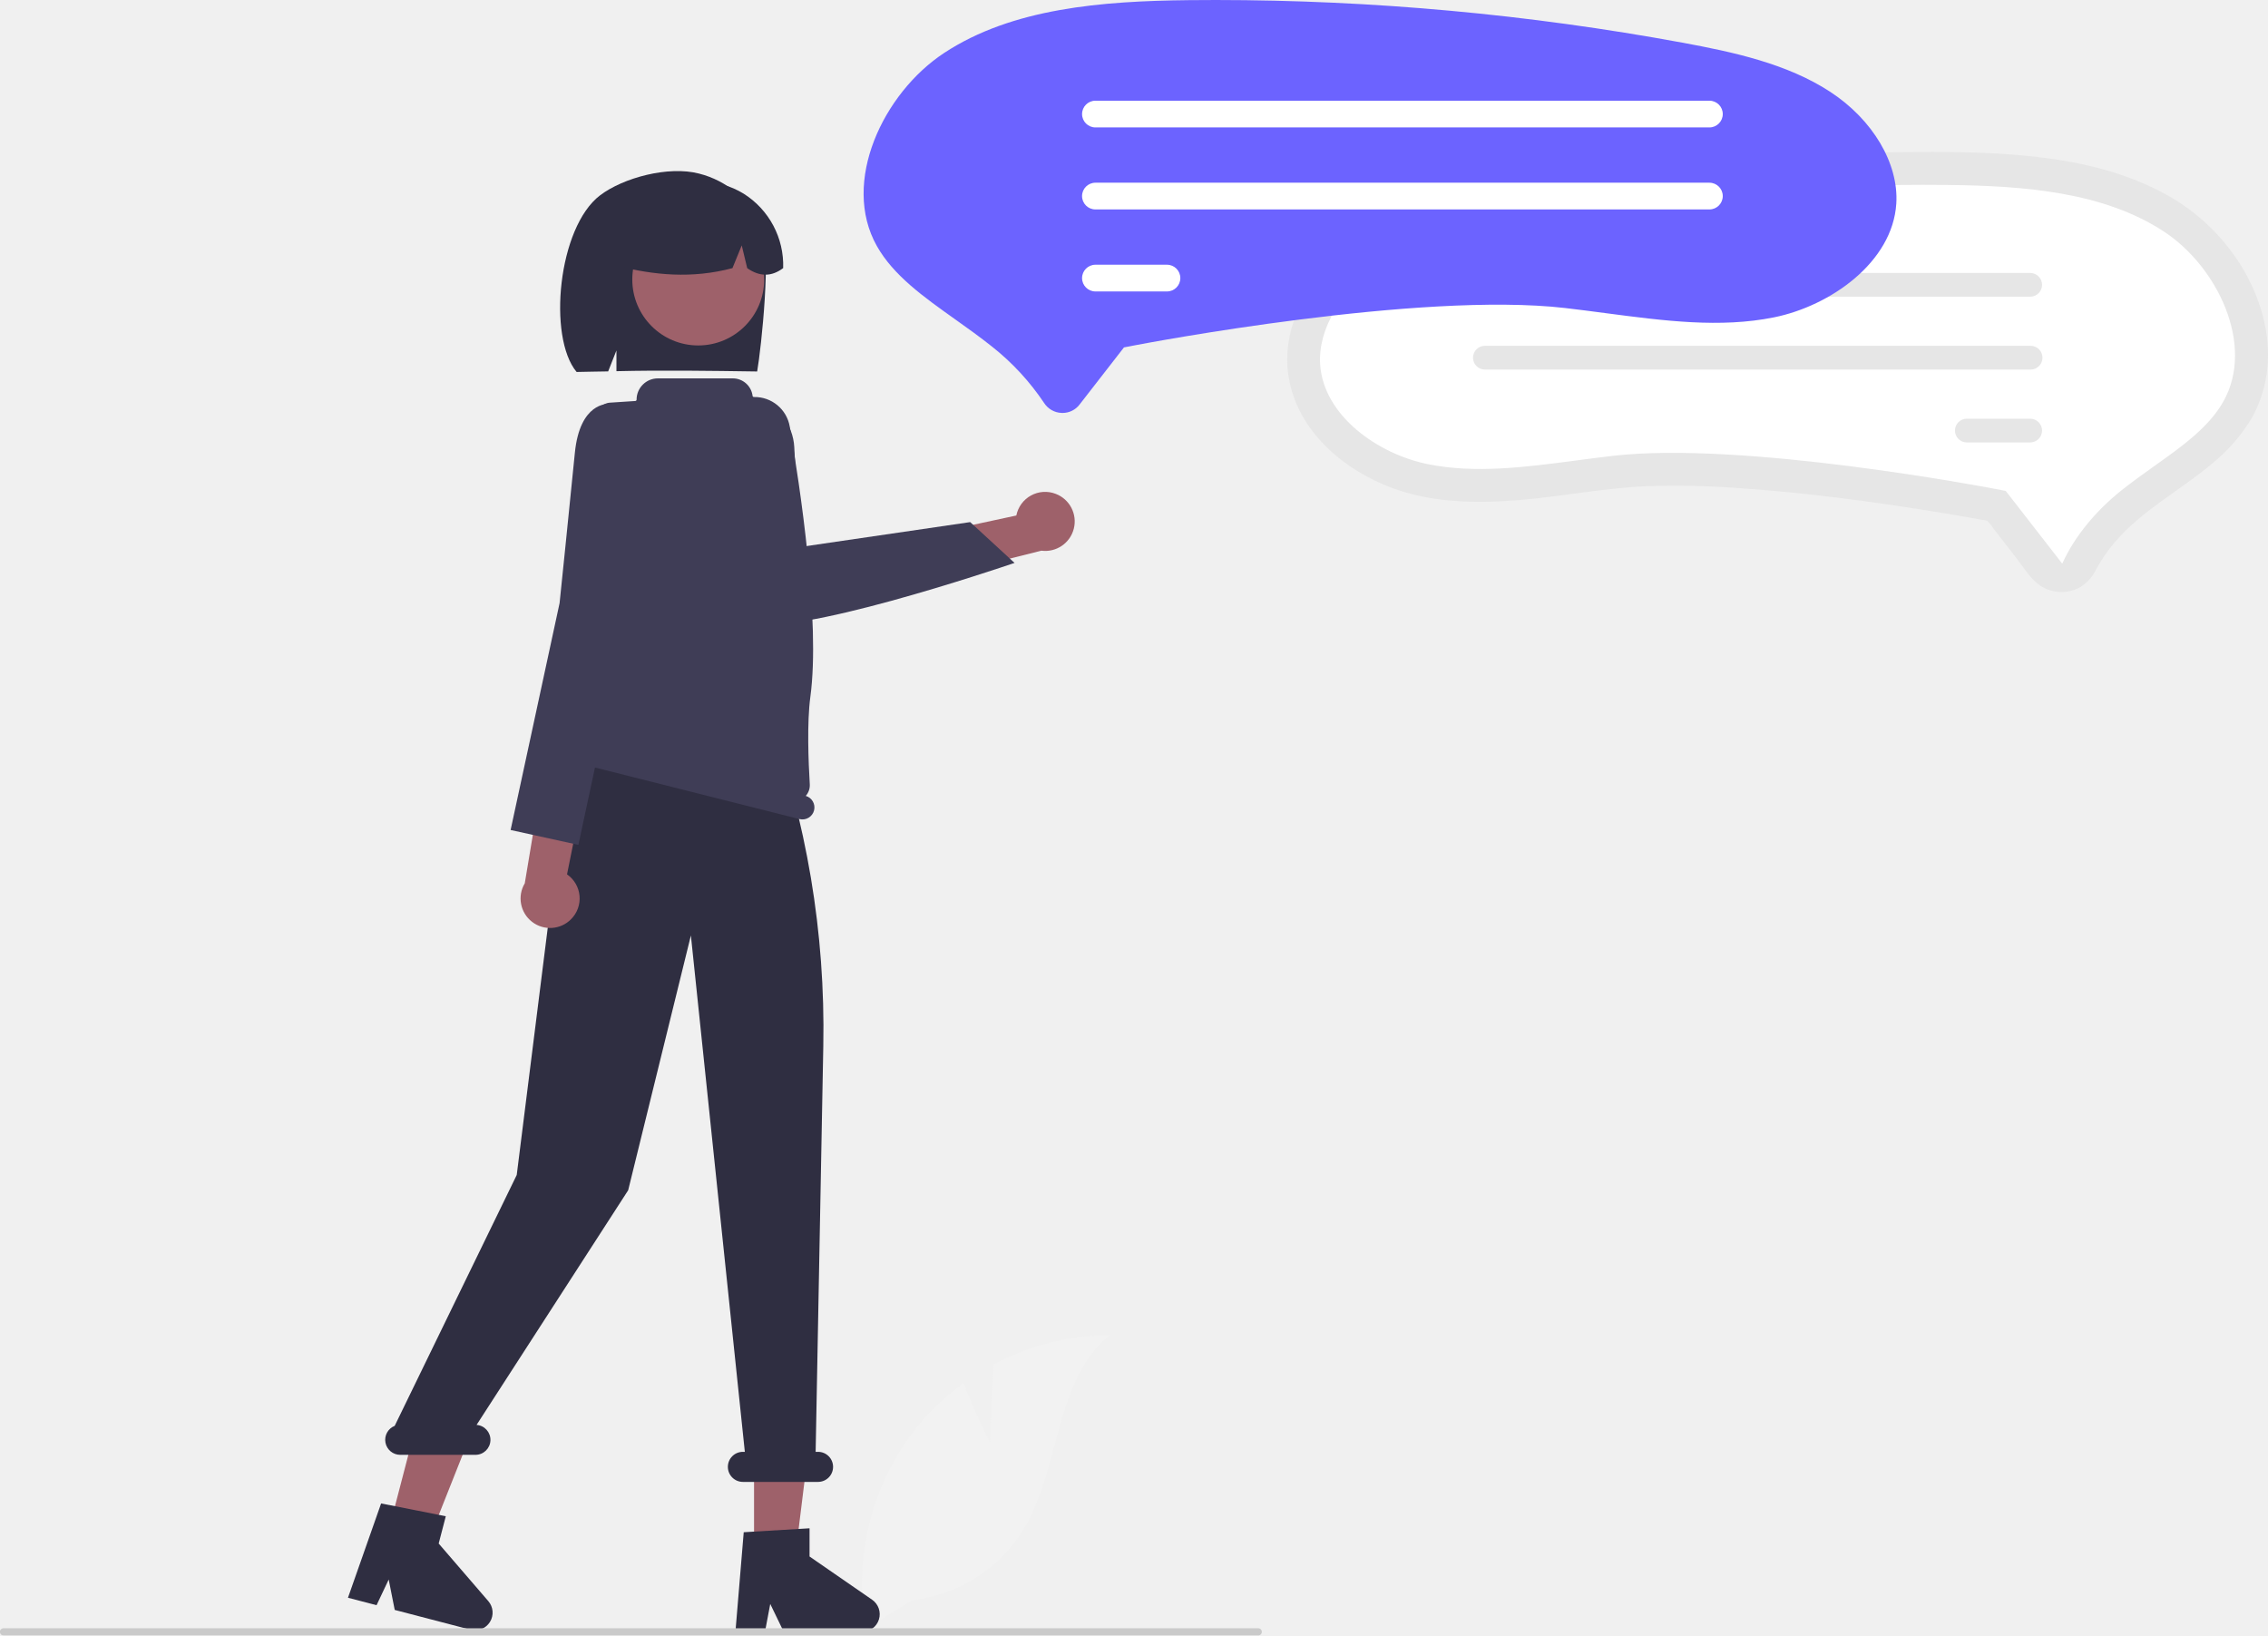
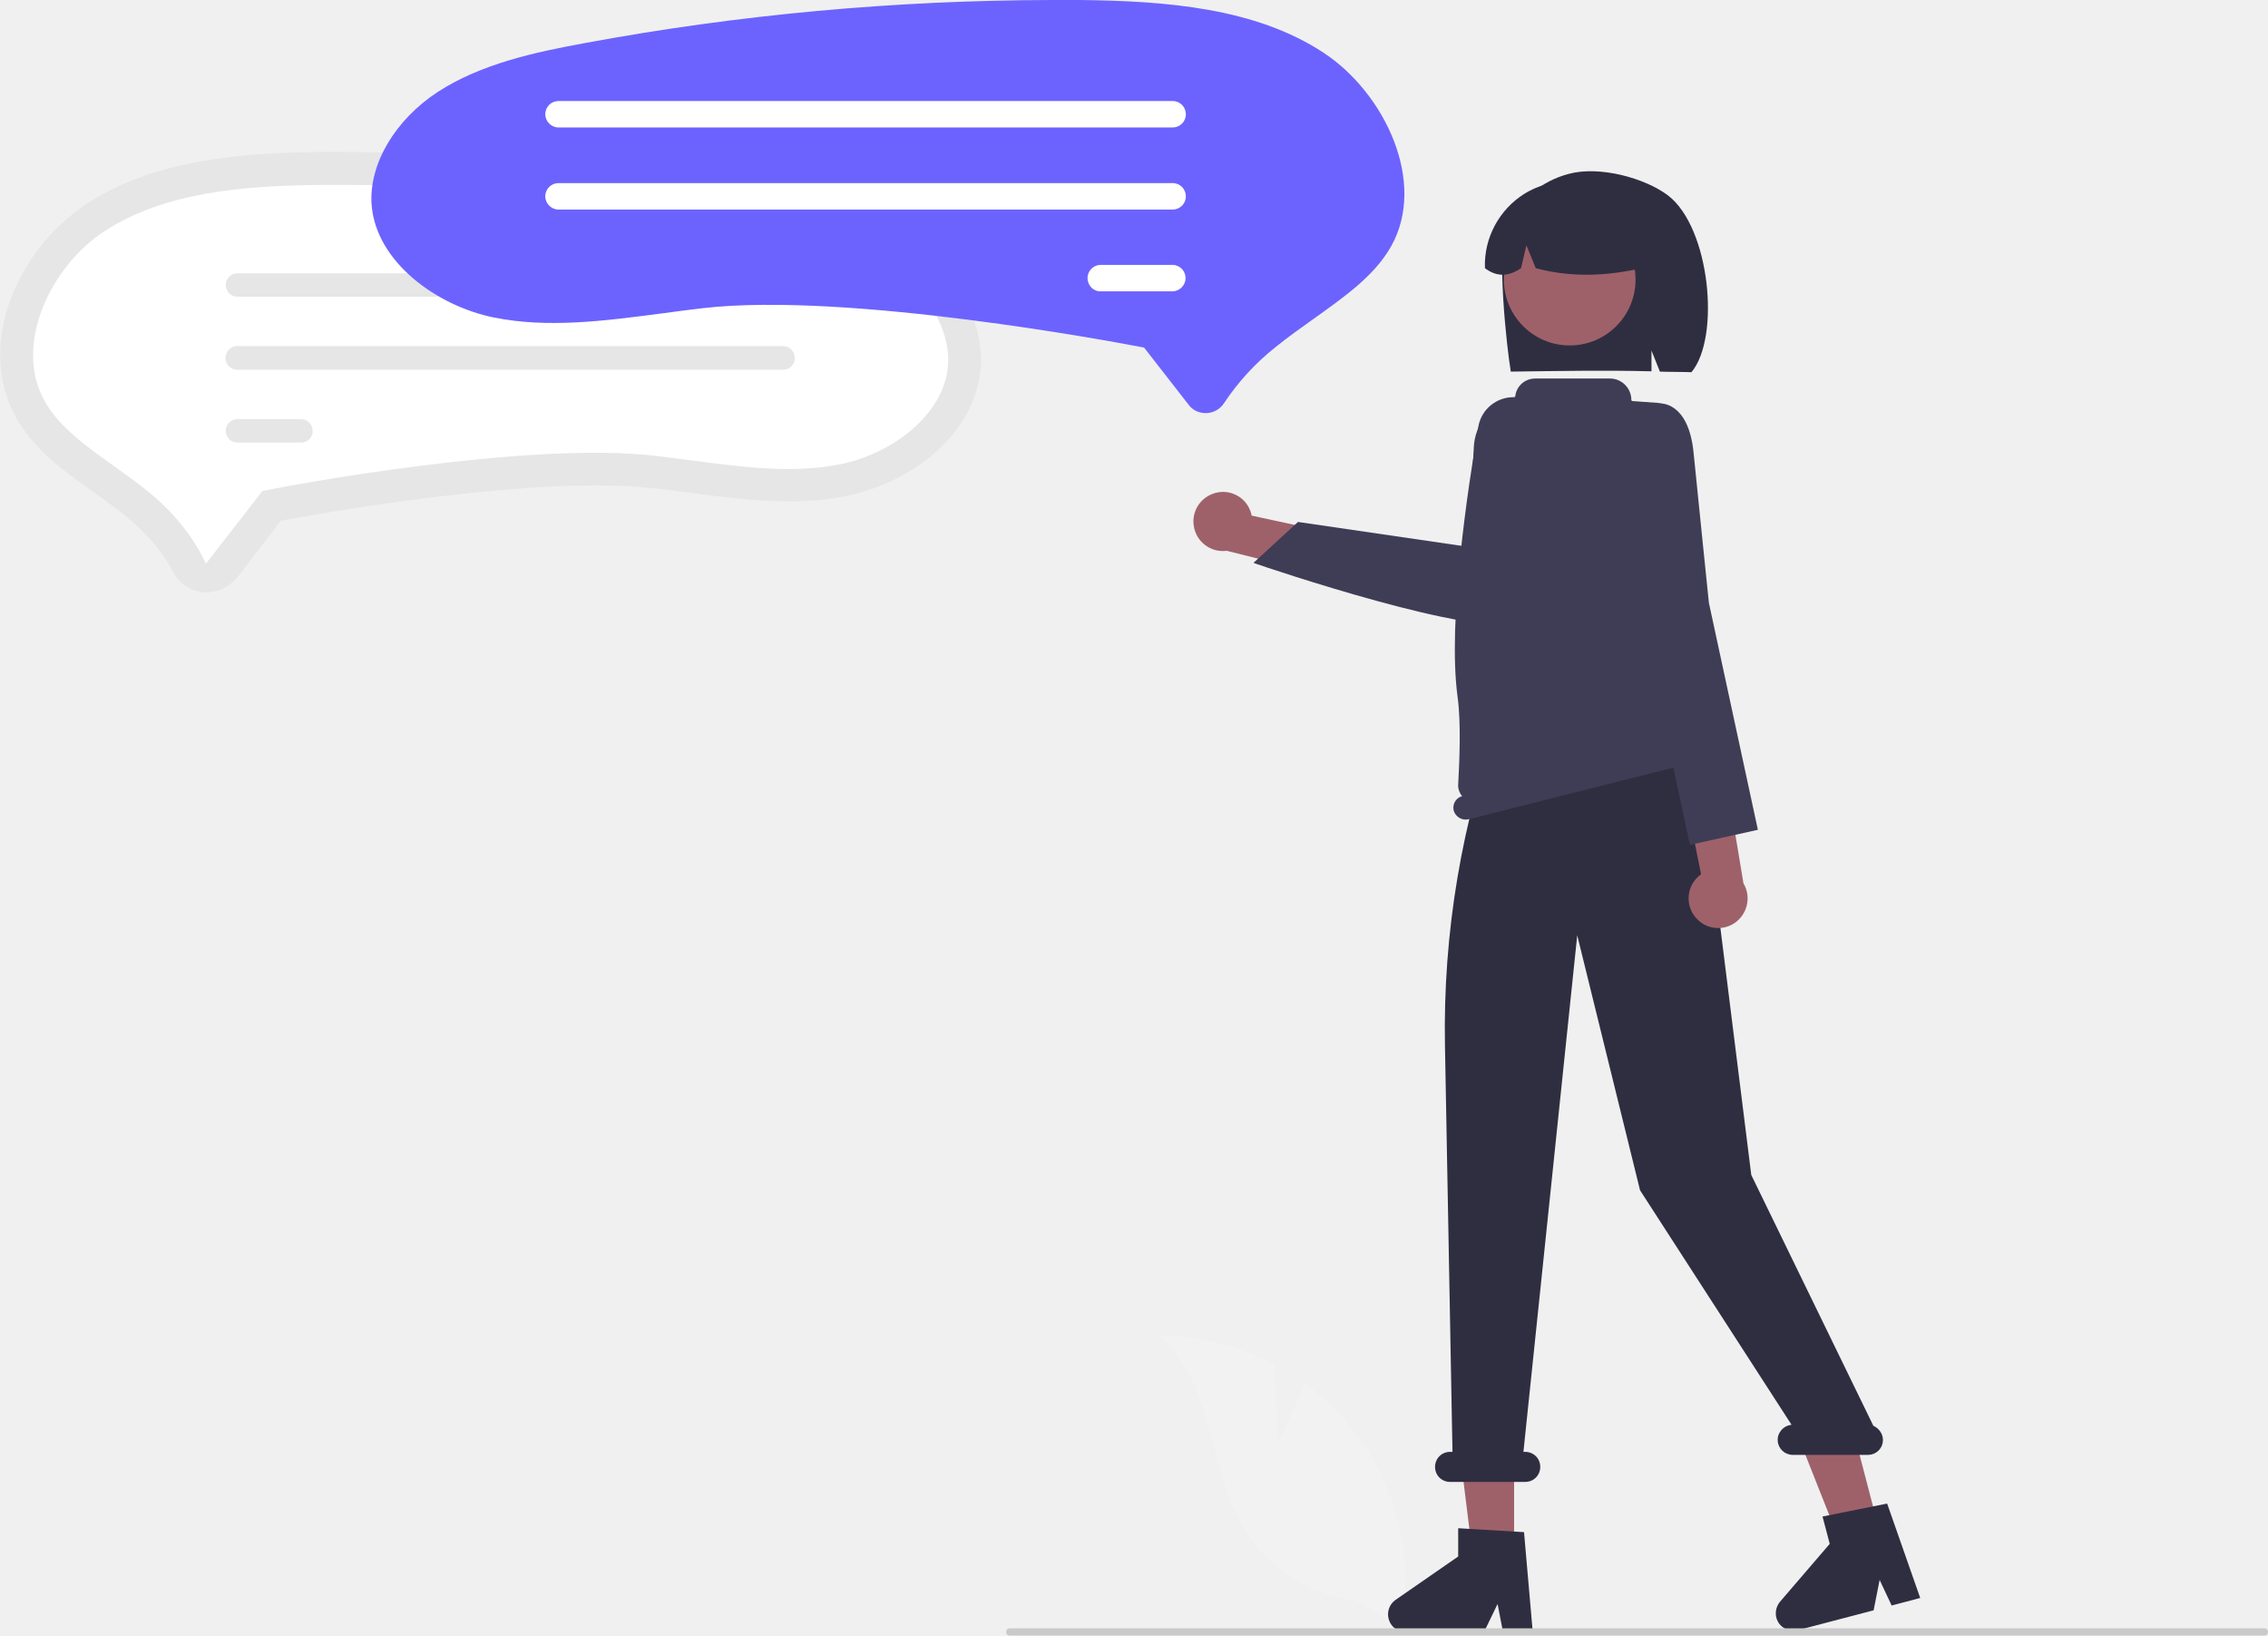
- <svg xmlns="http://www.w3.org/2000/svg" data-name="Layer 1" width="754.522" height="543.968" viewBox="0 0 754.522 543.968">
-   <path d="M551.04,657.311l1.144-25.719a83.066,83.066,0,0,1,38.745-9.808c-18.608,15.214-16.283,44.541-28.899,65a49.964,49.964,0,0,1-36.639,23.089l-15.572,9.534a83.724,83.724,0,0,1,17.647-67.845,80.874,80.874,0,0,1,14.863-13.81C546.058,647.586,551.04,657.311,551.04,657.311Z" transform="translate(-221.7443 -177.6914)" fill="#f2f2f2" />
-   <path d="M650.031,299.478a38.992,38.992,0,0,0,5.04,16.616c6.127,10.761,16.635,18.552,27.952,23.183,14.139,5.786,29.9,5.964,44.905,4.674,13.937-1.198,27.732-3.976,41.72-4.548a290.674,290.674,0,0,1,32.435.774c20.932,1.486,41.776,4.242,62.487,7.584q8.413,1.341,16.791,2.881a8.305,8.305,0,0,1,1.559.29c.101.042.264.009.357.068.169.106-.682-.269-.166.157a15.474,15.474,0,0,1,1.912,2.461l7.649,9.843c2.193,2.823,4.229,6.252,7.064,8.477a12.791,12.791,0,0,0,14.159.987,14.15,14.15,0,0,0,5.265-5.981,51.617,51.617,0,0,1,6.261-9.038c9.1-10.616,21.747-17.145,32.325-26.077a57.575,57.575,0,0,0,12.928-14.778,41.791,41.791,0,0,0,5.341-16.595c1.267-11.871-2.376-23.978-8.503-34.077a68.072,68.072,0,0,0-27.634-25.294c-12.802-6.522-26.968-9.699-41.168-11.282-15.076-1.681-30.328-1.676-45.478-1.506q-25.504.284-50.915,2.243-25.446,1.97-50.691,5.599c-16.149,2.322-32.496,4.742-48.304,8.85-13.965,3.629-27.89,9.302-38.319,19.581C655.732,273.71,649.283,286.216,650.031,299.478Z" transform="translate(-221.7443 -177.6914)" fill="#e6e6e6" />
-   <path d="M723.814,251.763c-15.076,2.781-30.853,6.187-43.503,14.435-12.51,8.158-20.116,20.983-19.377,32.675,1.081,17.077,19.237,29.848,35.772,33.194,15.839,3.203,32.337,1.034,49.804-1.264,3.865-.508,7.863-1.035,11.817-1.492,42.997-4.97,123.731,10.339,127.147,10.993l3.55.68,18.793,24.184c4.279-9.524,11.716-17.994,19.614-24.306,3.615-2.889,7.388-5.572,11.036-8.167,9.307-6.618,18.098-12.87,22.95-21.459,10.566-18.704-1.919-44.786-19.734-56.495-20.071-13.191-46.519-15.26-72.111-15.532q-3.998-.042-8-.042A760.847,760.847,0,0,0,723.814,251.763Z" transform="translate(-221.7443 -177.6914)" fill="#fff" />
-   <path d="M711.786,272.434a3.949,3.949,0,0,1,3.945-3.953H897.214a3.949,3.949,0,0,1,0,7.897H715.73A3.949,3.949,0,0,1,711.786,272.434Z" transform="translate(-221.7443 -177.6914)" fill="#e6e6e6" />
-   <path d="M711.786,296.672a3.949,3.949,0,0,1,3.945-3.953H897.222a3.949,3.949,0,1,1-.008,7.897H715.73A3.949,3.949,0,0,1,711.786,296.672Z" transform="translate(-221.7443 -177.6914)" fill="#e6e6e6" />
-   <path d="M872.12,320.909a3.949,3.949,0,0,1,3.945-3.953H897.214a3.949,3.949,0,0,1,0,7.897h-21.149A3.949,3.949,0,0,1,872.12,320.909Z" transform="translate(-221.7443 -177.6914)" fill="#e6e6e6" />
-   <path d="M475.182,253.18a31.007,31.007,0,0,0-20.878-17.751c-10.23-2.661-25.208,1.392-32.899,7.212-14.067,10.645-17.5,47.217-7.835,58.773,1.922-.077,8.556-.134,10.501-.19l2.752-6.966v6.897c15.186-.356,30.997-.133,46.815.098C475.057,293.072,478.434,261.051,475.182,253.18Z" transform="translate(-221.7443 -177.6914)" fill="#2f2e41" />
-   <polygon points="250.859 516.477 264.711 516.477 271.3 463.05 250.857 463.051 250.859 516.477" fill="#9e616a" />
-   <polygon points="129.606 507.864 143.009 511.357 162.862 461.32 143.079 456.165 129.606 507.864" fill="#9e616a" />
-   <polygon points="205.937 188.337 202.799 196.497 203.427 204.657 264.851 225.932 261.803 190.22 254.898 182.059 205.937 188.337" fill="#ffb6b6" />
-   <circle cx="232.289" cy="92.965" r="21.938" fill="#9e616a" />
-   <path d="M469.107,242.089a27.555,27.555,0,0,0-41.894,24.048c11.959,3.056,24.702,4.335,38.207.736l3.087-7.555,1.82,7.561q6.197,4.359,11.963-.016A28.135,28.135,0,0,0,469.107,242.089Z" transform="translate(-221.7443 -177.6914)" fill="#2f2e41" />
-   <path d="M469.168,687.336l21.896-1.307v9.381l20.817,14.377a5.86,5.86,0,0,1-3.33,10.682H482.484l-4.493-9.279-1.754,9.279h-9.829Z" transform="translate(-221.7443 -177.6914)" fill="#2f2e41" />
-   <path d="M348.534,677.76l21.518,4.258-2.366,9.078,16.518,19.163a5.86,5.86,0,0,1-5.916,9.497l-25.225-6.575-2.007-10.113-4.038,8.537-9.511-2.479Z" transform="translate(-221.7443 -177.6914)" fill="#2f2e41" />
-   <path d="M353.05,651.957,393.651,568.509l12.746-101.566c-8.788-16.32,7.532-49.529,7.532-49.529V403.471l63.22,11.927v0a303.467,303.467,0,0,1,18.492,110.188l-2.547,135.01h.799a5,5,0,0,1,0,10h-25a5,5,0,1,1,0-10h.645L451.591,488.839l-20.868,84.758-50.43,78.039a4.987,4.987,0,0,1-.4,9.96h-25a4.995,4.995,0,0,1-1.844-9.639Z" transform="translate(-221.7443 -177.6914)" fill="#2f2e41" />
-   <path d="M408.213,425.962h0a3.987,3.987,0,0,1,3.605-2.995c.833-9.527,6.339-70.629,6.549-72.421l.008-.076,1.594-34.058a5.037,5.037,0,0,1,4.703-4.79l8.421-.55a.446.446,0,0,0,.431-.445,7.081,7.081,0,0,1,7.081-7.081h24.931a6.63,6.63,0,0,1,6.576,5.804.44.44,0,0,0,.448.396l.003-0a11.845,11.845,0,0,1,11.915,9.824c3.408,19.831,10.239,64.84,6.862,89.862-1.176,8.711-.641,21.812-.197,29.1a5.365,5.365,0,0,1-1.336,3.89,3.992,3.992,0,0,1,2.766,4.808h-0a4,4,0,0,1-4.856,2.901l-76.603-19.311A4,4,0,0,1,408.213,425.962Z" transform="translate(-221.7443 -177.6914)" fill="#3f3d56" />
-   <path d="M640.317,721.66H222.935a1.191,1.191,0,1,1,0-2.381H640.317a1.191,1.191,0,1,1,0,2.381Z" transform="translate(-221.7443 -177.6914)" fill="#cacaca" />
-   <path d="M411.744,483.42a9.76,9.76,0,0,0-1.357-14.904l15.54-77.187L408.766,396.839l-12.439,74.659a9.813,9.813,0,0,0,15.417,11.922Z" transform="translate(-221.7443 -177.6914)" fill="#9e616a" />
-   <path d="M434.69,320.114,424.042,312.076S414.649,311.411,412.986,328.35s-5.079,49.95-5.079,49.95l-16.293,75.463,22.554,4.95,17.451-81.438,10.469-24.184Z" transform="translate(-221.7443 -177.6914)" fill="#3f3d56" />
-   <path d="M572.981,341.964a9.76,9.76,0,0,0-13.124,7.193l-76.975,16.554,11.901,13.536,73.42-18.389a9.813,9.813,0,0,0,4.779-18.894Z" transform="translate(-221.7443 -177.6914)" fill="#9e616a" />
-   <path d="M470.783,383.762a21.252,21.252,0,0,1-5.392-8.556l-14.055-42.262a17.791,17.791,0,0,1,21.953-22.666,17.821,17.821,0,0,1,12.695,16.132l1.721,33.258,56.8-8.318,14.764,13.572-.797.272c-3.136,1.068-74.928,25.405-86.812,19.184A3.776,3.776,0,0,1,470.783,383.762Z" transform="translate(-221.7443 -177.6914)" fill="#3f3d56" />
-   <path d="M575.228,315.047c-.099,0-.198-.002-.298-.006a7.253,7.253,0,0,1-5.832-3.317,81.932,81.932,0,0,0-17.248-18.684c-4.048-3.235-8.278-6.244-12.368-9.153-10.553-7.503-20.491-14.57-26.007-24.335-12.028-21.292,2.137-50.95,22.372-64.25,22.697-14.917,52.551-17.257,81.431-17.563q4.502-.048,9.01-.047h0A859.036,859.036,0,0,1,781.427,191.877c17.018,3.14,34.831,6.986,49.145,16.32,14.229,9.279,22.878,23.891,22.035,37.227-1.232,19.468-21.87,34.015-40.662,37.818-17.912,3.622-36.52,1.174-56.22-1.418-4.349-.572-8.846-1.164-13.292-1.678-48.327-5.586-139.113,11.631-142.954,12.367l-3.811.73-14.785,19.026A7.095,7.095,0,0,1,575.228,315.047Z" transform="translate(-221.7443 -177.6914)" fill="#6c63ff" />
-   <path d="M790.434,220.074H586.172a4.444,4.444,0,0,1,0-8.889H790.434a4.444,4.444,0,0,1,0,8.889Z" transform="translate(-221.7443 -177.6914)" fill="#fff" />
-   <path d="M790.434,247.354H586.172a4.444,4.444,0,1,1-.009-8.889H790.434a4.444,4.444,0,0,1,0,8.889Z" transform="translate(-221.7443 -177.6914)" fill="#fff" />
-   <path d="M609.976,274.633H586.172a4.444,4.444,0,0,1,0-8.889h23.804a4.444,4.444,0,0,1,0,8.889Z" transform="translate(-221.7443 -177.6914)" fill="#fff" />
+ <svg xmlns="http://www.w3.org/2000/svg" version="1.1" id="Layer_1" x="0px" y="0px" viewBox="-262 89 754.5 544" style="enable-background:new -262 89 754.5 544;" xml:space="preserve">
+   <style type="text/css">
+ 	.st0{fill:#F2F2F2;}
+ 	.st1{fill:#E6E6E6;}
+ 	.st2{fill:#FFFFFF;}
+ 	.st3{fill:#2F2E41;}
+ 	.st4{fill:#9E616A;}
+ 	.st5{fill:#FFB6B6;}
+ 	.st6{fill:#3F3D56;}
+ 	.st7{fill:#CACACA;}
+ 	.st8{fill:#6C63FF;}
+ </style>
+   <path class="st0" d="M171.9,549.1c5.5,4,10.5,8.6,14.9,13.8c15.5,18.9,22,43.7,17.6,67.8l-15.6-9.5c-15.1-1.7-28.6-10.2-36.6-23.1  c-12.6-20.5-10.3-49.8-28.9-65c13.5,0.1,26.8,3.4,38.7,9.8l1.1,25.7C163.2,568.7,168.2,558.9,171.9,549.1z" />
+   <path class="st1" d="M49.3,175.9c-10.4-10.3-24.4-16-38.3-19.6c-15.8-4.1-32.2-6.5-48.3-8.9c-16.8-2.4-33.7-4.3-50.7-5.6  c-16.9-1.3-33.9-2.1-50.9-2.2c-15.2-0.2-30.4-0.2-45.5,1.5c-14.2,1.6-28.4,4.8-41.2,11.3c-11.4,5.7-21,14.4-27.6,25.3  c-6.1,10.1-9.8,22.2-8.5,34.1c0.6,5.8,2.4,11.5,5.3,16.6c3.4,5.6,7.8,10.6,12.9,14.8c10.6,8.9,23.2,15.5,32.3,26.1  c2.4,2.8,4.5,5.8,6.3,9c1.1,2.5,3,4.5,5.3,6c4.5,2.6,10.1,2.2,14.2-1c2.8-2.2,4.9-5.7,7.1-8.5l7.6-9.8c0.6-0.9,1.2-1.7,1.9-2.5  c0.5-0.4-0.3-0.1-0.2-0.2c0.1-0.1,0.3,0,0.4-0.1c0.5-0.1,1-0.2,1.6-0.3c5.6-1,11.2-2,16.8-2.9c20.7-3.3,41.6-6.1,62.5-7.6  c10.8-0.9,21.6-1.1,32.4-0.8c14,0.6,27.8,3.3,41.7,4.5c15,1.3,30.8,1.1,44.9-4.7c11.3-4.6,21.8-12.4,28-23.2  c2.9-5.1,4.6-10.8,5-16.6C65,197.6,58.5,185,49.3,175.9z" />
+   <path class="st2" d="M-147.3,150.5c-2.7,0-5.3,0-8,0c-25.6,0.3-52,2.3-72.1,15.5c-17.8,11.7-30.3,37.8-19.7,56.5  c4.9,8.6,13.6,14.8,23,21.5c3.6,2.6,7.4,5.3,11,8.2c7.9,6.3,15.3,14.8,19.6,24.3l18.8-24.2l3.6-0.7c3.4-0.7,84.1-16,127.1-11  c4,0.5,8,1,11.8,1.5c17.5,2.3,34,4.5,49.8,1.3c16.5-3.3,34.7-16.1,35.8-33.2c0.7-11.7-6.9-24.5-19.4-32.7  c-12.6-8.2-28.4-11.7-43.5-14.4C-55,154.7-101.1,150.5-147.3,150.5z" />
+   <path class="st1" d="M-1.5,187.7H-183c-2.2,0-3.9-1.8-3.9-3.9c0-2.2,1.8-3.9,3.9-3.9H-1.5c0,0,0,0,0,0c2.2,0,3.9,1.8,3.9,4  C2.5,186,0.7,187.7-1.5,187.7z" />
+   <path class="st1" d="M-1.5,212H-183c-2.2,0-4-1.8-4-3.9c0-2.2,1.8-4,3.9-4H-1.5l0,0c2.2,0,3.9,1.8,3.9,4C2.5,210.2,0.7,212-1.5,212z  " />
+   <path class="st1" d="M-161.8,236.2H-183c-2.2,0-3.9-1.8-3.9-3.9c0-2.2,1.8-3.9,3.9-3.9h21.1c2.2,0,3.9,1.8,3.9,4  C-157.9,234.4-159.6,236.2-161.8,236.2z" />
+   <path class="st3" d="M240.6,212.6c15.8-0.2,31.6-0.5,46.8-0.1v-6.9l2.8,7c1.9,0.1,8.6,0.1,10.5,0.2c9.7-11.6,6.2-48.1-7.8-58.8  c-7.7-5.8-22.7-9.9-32.9-7.2c-9.3,2.4-17.1,8.9-20.9,17.8C235.8,172.4,239.2,204.4,240.6,212.6z" />
+   <polygon class="st4" points="241.7,552.1 221.2,552.1 227.8,605.5 241.7,605.5 " />
+   <polygon class="st4" points="349.4,545.2 329.7,550.4 349.5,600.4 362.9,596.9 " />
+   <polygon class="st5" points="237.6,271.1 230.7,279.3 227.7,315 289.1,293.7 289.7,285.5 286.6,277.4 " />
+   <circle class="st4" cx="260.2" cy="182" r="21.9" />
+   <path class="st3" d="M232,178.2c3.8,2.9,7.8,2.9,12,0l1.8-7.6l3.1,7.6c13.5,3.6,26.2,2.3,38.2-0.7c0.1-5.2-1.3-10.4-4-14.9  c-7.9-13-24.9-17.1-37.9-9.2C236.7,158.7,231.6,168.2,232,178.2z" />
+   <path class="st3" d="M247.9,631.8H238l-1.8-9.3l-4.5,9.3h-26.1c-1.9,0-3.7-0.9-4.8-2.5c-1.8-2.7-1.2-6.3,1.5-8.2l20.8-14.4v-9.4  l21.9,1.3L247.9,631.8z" />
+   <path class="st3" d="M376.8,620.5l-9.5,2.5l-4-8.5l-2,10.1l-25.2,6.6c-1.9,0.5-3.8,0-5.3-1.2c-2.5-2.1-2.7-5.8-0.6-8.3l16.5-19.2  l-2.4-9.1l21.5-4.3L376.8,620.5z" />
+   <path class="st3" d="M364.4,567.9c0,2.8-2.2,5-5,5h-25c-2.6,0-4.8-2-5-4.6c-0.2-2.7,1.8-5.1,4.6-5.4l-50.4-78l-20.9-84.8  l-17.9,171.8h0.6c2.8,0,5,2.2,5,5s-2.2,5-5,5h-25c-2.8,0-5-2.2-5-5s2.2-5,5-5h0.8l-2.5-135c-0.7-37.6,5.6-74.9,18.5-110.2v0  l63.2-11.9v13.9c0,0,16.3,33.2,7.5,49.5l12.7,101.6l40.6,83.4C363.1,564.1,364.4,565.9,364.4,567.9z" />
+   <path class="st6" d="M303.1,342.2l-76.6,19.3c-2.1,0.5-4.3-0.8-4.9-2.9h0c-0.5-2.1,0.7-4.2,2.8-4.8c-0.9-1.1-1.4-2.5-1.3-3.9  c0.4-7.3,1-20.4-0.2-29.1c-3.4-25,3.5-70,6.9-89.9c1-5.8,6.1-9.9,11.9-9.8l0,0c0.2,0,0.4-0.2,0.4-0.4c0.4-3.3,3.2-5.8,6.6-5.8h24.9  c0,0,0,0,0,0c3.9,0,7.1,3.2,7.1,7.1c0,0.2,0.2,0.4,0.4,0.4l8.4,0.6c2.6,0.2,4.6,2.2,4.7,4.8l1.6,34.1l0,0.1  c0.2,1.8,5.7,62.9,6.5,72.4c1.7,0.1,3.2,1.3,3.6,3h0C306.6,339.4,305.3,341.6,303.1,342.2z" />
+   <path class="st7" d="M73.9,633c-0.7,0-1.2-0.5-1.2-1.2s0.5-1.2,1.2-1.2l417.4,0c0,0,0,0,0,0c0.7,0,1.2,0.5,1.2,1.2s-0.5,1.2-1.2,1.2  L73.9,633C73.9,633,73.9,633,73.9,633z" />
+   <path class="st4" d="M314.6,396.3c4.6-2.8,6.2-8.8,3.4-13.5l-12.4-74.7l-17.2-5.5l15.5,77.2c-0.5,0.3-0.9,0.7-1.3,1.1  c-3.8,3.8-3.8,10,0,13.8C305.7,398,310.7,398.6,314.6,396.3z" />
+   <path class="st6" d="M272.2,264.4l10.5,24.2l17.5,81.4l22.6-5l-16.3-75.5c0,0-3.4-33-5.1-50s-11.1-16.3-11.1-16.3l-10.6,8  L272.2,264.4z" />
+   <path class="st4" d="M141.3,253.3c-4.2,1.6-6.8,5.9-6.2,10.4c0.7,5.4,5.6,9.2,11,8.5l73.4,18.4l11.9-13.5l-77-16.6  c-0.1-0.6-0.3-1.1-0.5-1.7C152,253.8,146.3,251.3,141.3,253.3L141.3,253.3z" />
+   <path class="st6" d="M242.6,295.7c-11.9,6.2-83.7-18.1-86.8-19.2l-0.8-0.3l14.8-13.6l56.8,8.3l1.7-33.3c0.4-7.5,5.5-14,12.7-16.1  c3.5-1,7.2-1,10.7,0.2c9.3,3.1,14.4,13.2,11.3,22.5l-14.1,42.3c-1.1,3.2-2.9,6.2-5.4,8.6C243.2,295.3,242.9,295.6,242.6,295.7z" />
+   <path class="st8" d="M133.4,223.6l-14.8-19l-3.8-0.7c-3.8-0.7-94.6-18-143-12.4c-4.4,0.5-8.9,1.1-13.3,1.7  c-19.7,2.6-38.3,5-56.2,1.4c-18.8-3.8-39.4-18.4-40.7-37.8c-0.8-13.3,7.8-27.9,22-37.2c14.3-9.3,32.1-13.2,49.1-16.3  C-16,93.8,35.9,89.1,88,89l0,0c3,0,6,0,9,0c28.9,0.3,58.7,2.6,81.4,17.6c20.2,13.3,34.4,43,22.4,64.3c-5.5,9.8-15.5,16.8-26,24.3  c-4.1,2.9-8.3,5.9-12.4,9.2c-6.7,5.3-12.5,11.6-17.2,18.7c-1.3,2-3.5,3.2-5.8,3.3c-0.1,0-0.2,0-0.3,0  C136.8,226.4,134.7,225.4,133.4,223.6z" />
+   <path class="st2" d="M-80.6,127c0-2.5,2-4.4,4.4-4.4h204.3c2.5,0,4.4,2,4.4,4.4c0,2.5-2,4.4-4.4,4.4H-76.2  C-78.6,131.4-80.6,129.4-80.6,127z" />
+   <path class="st2" d="M-80.6,154.3c0-2.5,2-4.4,4.4-4.4h204.3c2.5,0,4.4,2,4.4,4.4c0,2.5-2,4.4-4.4,4.4H-76.2  C-78.6,158.7-80.6,156.7-80.6,154.3z" />
+   <path class="st2" d="M99.8,181.5c0-2.5,2-4.4,4.4-4.4h23.8c2.5,0,4.4,2,4.4,4.4s-2,4.4-4.4,4.4h-23.8C101.8,186,99.8,184,99.8,181.5  z" />
</svg>
